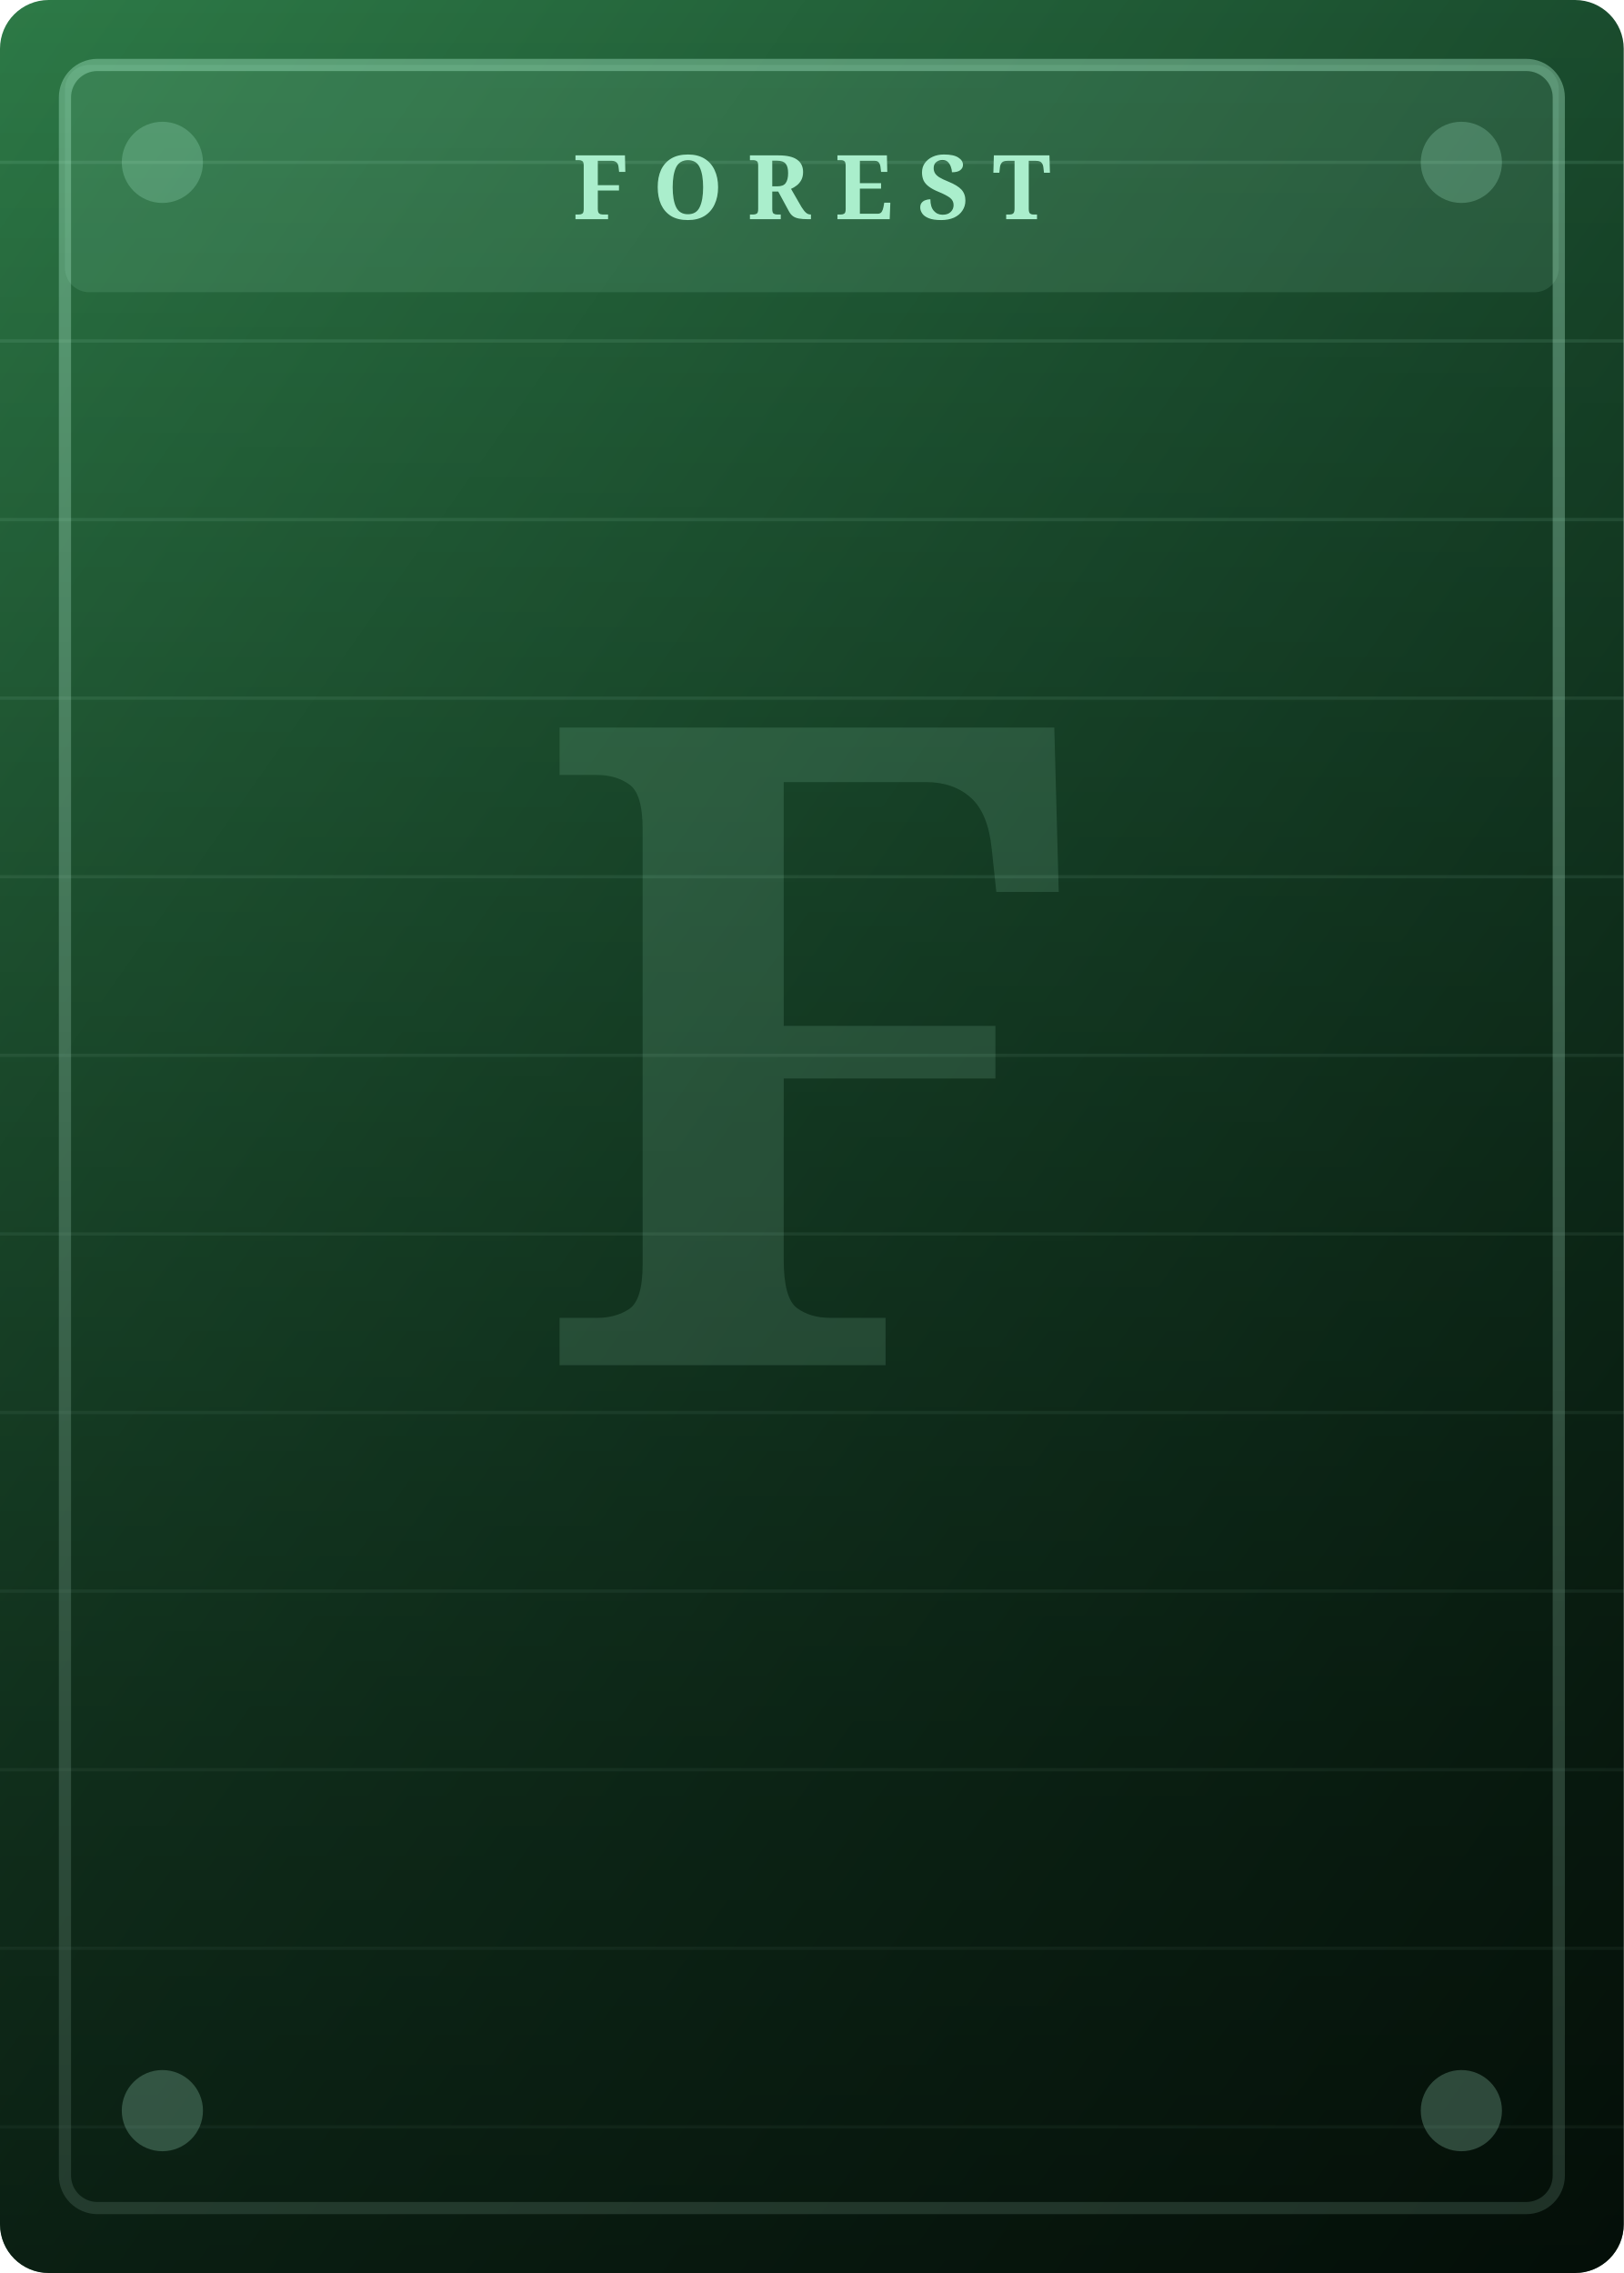
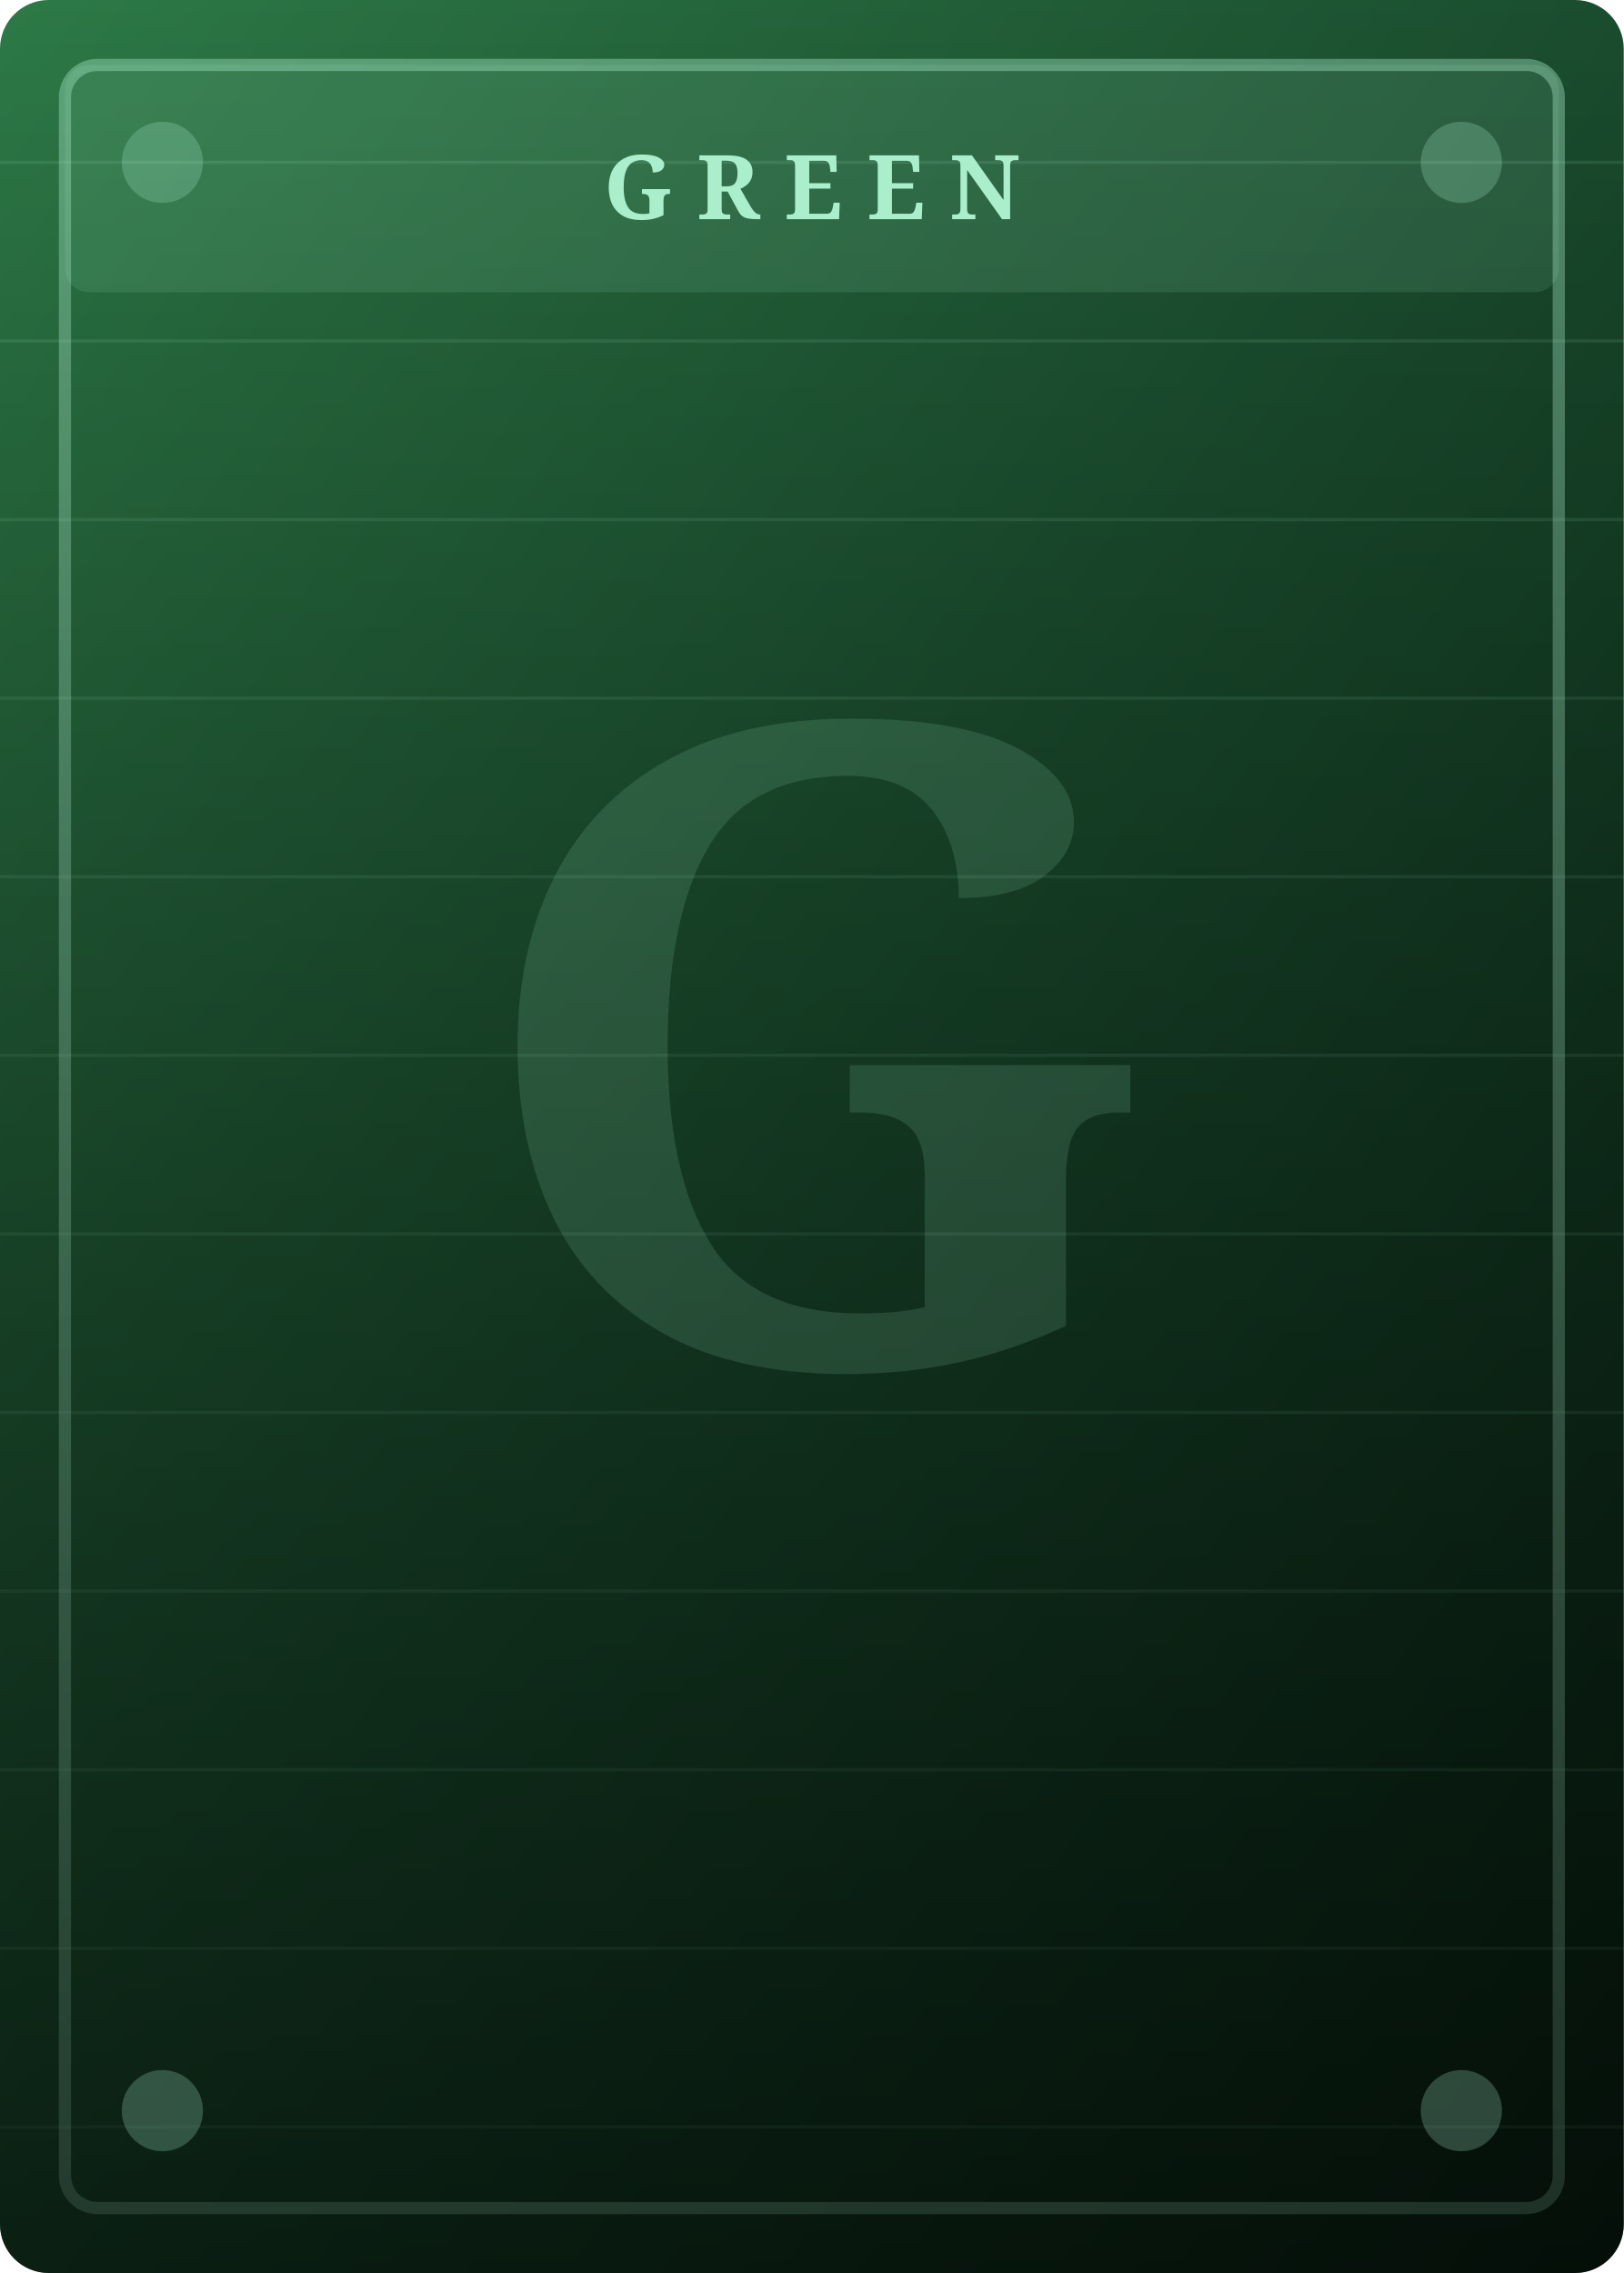
<svg xmlns="http://www.w3.org/2000/svg" width="200" height="280" viewBox="0 0 200 280">
  <defs>
    <linearGradient id="bg" x1="0" y1="0" x2="1" y2="1">
      <stop offset="0%" stop-color="#2d7a47" />
      <stop offset="50%" stop-color="#1a4d2e" />
      <stop offset="100%" stop-color="#0a2414" />
    </linearGradient>
    <linearGradient id="vignette" x1="0" y1="0" x2="0" y2="1">
      <stop offset="0%" stop-color="rgba(0,0,0,0)" />
      <stop offset="100%" stop-color="rgba(0,0,0,0.6)" />
    </linearGradient>
  </defs>
  <rect width="200" height="280" fill="url(#bg)" rx="6" />
  <line x1="0" y1="20" x2="200" y2="20" stroke="#aaeecc" stroke-width="0.4" stroke-opacity="0.12" />
  <line x1="0" y1="42" x2="200" y2="42" stroke="#aaeecc" stroke-width="0.4" stroke-opacity="0.12" />
  <line x1="0" y1="64" x2="200" y2="64" stroke="#aaeecc" stroke-width="0.4" stroke-opacity="0.12" />
  <line x1="0" y1="86" x2="200" y2="86" stroke="#aaeecc" stroke-width="0.4" stroke-opacity="0.12" />
  <line x1="0" y1="108" x2="200" y2="108" stroke="#aaeecc" stroke-width="0.4" stroke-opacity="0.12" />
  <line x1="0" y1="130" x2="200" y2="130" stroke="#aaeecc" stroke-width="0.4" stroke-opacity="0.12" />
  <line x1="0" y1="152" x2="200" y2="152" stroke="#aaeecc" stroke-width="0.4" stroke-opacity="0.12" />
  <line x1="0" y1="174" x2="200" y2="174" stroke="#aaeecc" stroke-width="0.4" stroke-opacity="0.12" />
  <line x1="0" y1="196" x2="200" y2="196" stroke="#aaeecc" stroke-width="0.4" stroke-opacity="0.12" />
  <line x1="0" y1="218" x2="200" y2="218" stroke="#aaeecc" stroke-width="0.4" stroke-opacity="0.12" />
  <line x1="0" y1="240" x2="200" y2="240" stroke="#aaeecc" stroke-width="0.4" stroke-opacity="0.12" />
  <line x1="0" y1="262" x2="200" y2="262" stroke="#aaeecc" stroke-width="0.4" stroke-opacity="0.12" />
  <rect x="8" y="8" width="184" height="264" fill="none" stroke="#aaeecc" stroke-width="1.5" stroke-opacity="0.4" rx="4" />
  <rect width="200" height="280" fill="url(#vignette)" rx="6" />
-   <text x="100" y="130" font-size="110" font-family="Georgia, serif" font-weight="bold" text-anchor="middle" dominant-baseline="middle" opacity="0.14" fill="#aaeecc">F</text>
+   <text x="100" y="130" font-size="110" font-family="Georgia, serif" font-weight="bold" text-anchor="middle" dominant-baseline="middle" opacity="0.14" fill="#aaeecc">G</text>
  <rect x="8" y="8" width="184" height="28" fill="#aaeecc" fill-opacity="0.12" rx="3" />
-   <text x="100" y="27" font-size="11" font-family="Georgia, serif" font-weight="bold" text-anchor="middle" fill="#aaeecc" letter-spacing="3">FOREST</text>
+   <text x="100" y="27" font-size="11" font-family="Georgia, serif" font-weight="bold" text-anchor="middle" fill="#aaeecc" letter-spacing="3">GREEN</text>
  <circle cx="20" cy="20" r="5" fill="#aaeecc" fill-opacity="0.25" />
  <circle cx="180" cy="20" r="5" fill="#aaeecc" fill-opacity="0.25" />
  <circle cx="20" cy="260" r="5" fill="#aaeecc" fill-opacity="0.25" />
  <circle cx="180" cy="260" r="5" fill="#aaeecc" fill-opacity="0.25" />
</svg>
